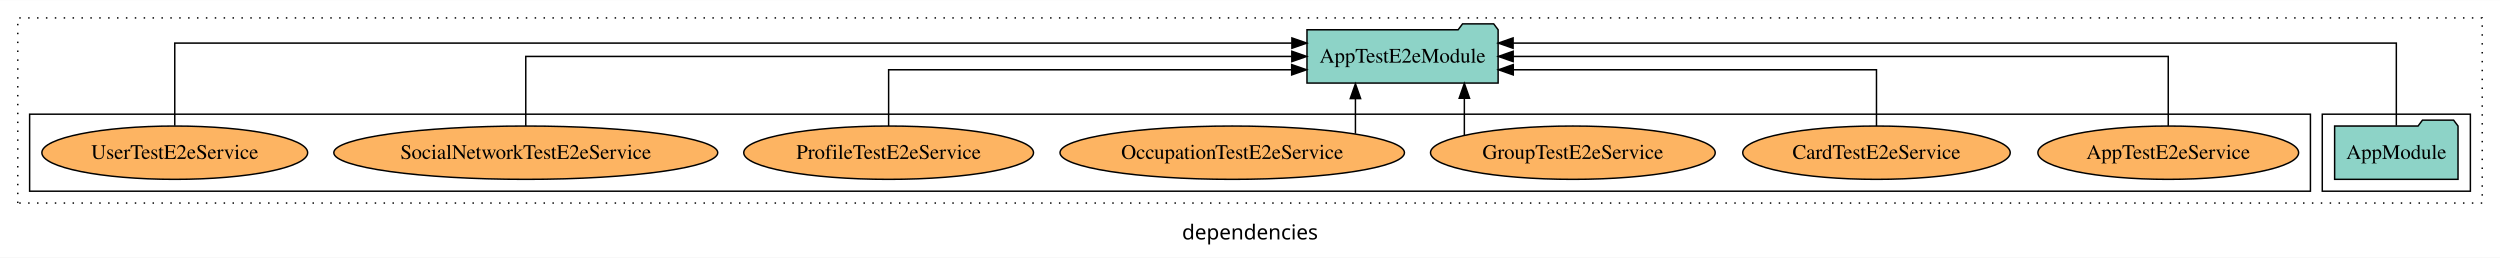
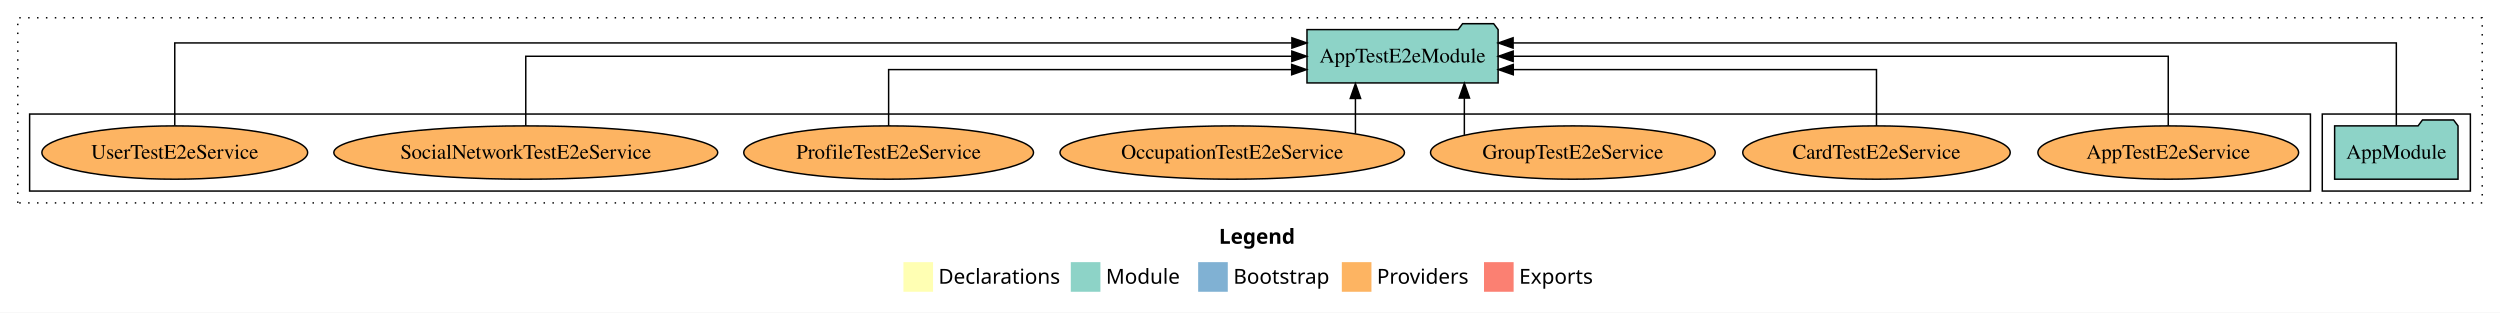
- <svg xmlns="http://www.w3.org/2000/svg" width="1688pt" height="174pt" viewBox="0.00 0.00 1688.00 173.80">
-   <g id="graph0" class="graph" transform="scale(1 1) rotate(0) translate(4 169.8)">
-     <polygon fill="white" stroke="transparent" points="-4,4 -4,-169.8 1684,-169.8 1684,4 -4,4" />
-     <text text-anchor="middle" x="840" y="-8.2" font-family="sans-serif" font-size="14.00">dependencies</text>
+ <svg xmlns="http://www.w3.org/2000/svg" width="1688pt" height="211pt" viewBox="0.00 0.00 1688.00 211.00">
+   <g id="graph0" class="graph" transform="scale(1 1) rotate(0) translate(4 207)">
+     <polygon fill="white" stroke="transparent" points="-4,4 -4,-207 1684,-207 1684,4 -4,4" />
+     <text text-anchor="start" x="819.01" y="-42.4" font-family="Times-12" font-weight="bold" font-size="14.00">Legend</text>
+     <polygon fill="#ffffb3" stroke="transparent" points="606,-10 606,-30 626,-30 626,-10 606,-10" />
+     <text text-anchor="start" x="629.63" y="-15.4" font-family="Times-12" font-size="14.00">  Declarations</text>
+     <polygon fill="#8dd3c7" stroke="transparent" points="719,-10 719,-30 739,-30 739,-10 719,-10" />
+     <text text-anchor="start" x="742.73" y="-15.4" font-family="Times-12" font-size="14.00">  Module</text>
+     <polygon fill="#80b1d3" stroke="transparent" points="805,-10 805,-30 825,-30 825,-10 805,-10" />
+     <text text-anchor="start" x="828.78" y="-15.4" font-family="Times-12" font-size="14.00">  Bootstrap</text>
+     <polygon fill="#fdb462" stroke="transparent" points="902,-10 902,-30 922,-30 922,-10 902,-10" />
+     <text text-anchor="start" x="925.67" y="-15.4" font-family="Times-12" font-size="14.00">  Providers</text>
+     <polygon fill="#fb8072" stroke="transparent" points="998,-10 998,-30 1018,-30 1018,-10 998,-10" />
+     <text text-anchor="start" x="1021.73" y="-15.4" font-family="Times-12" font-size="14.00">  Exports</text>
    <g id="clust1" class="cluster">
-       <polygon fill="none" stroke="black" stroke-dasharray="1,5" points="8,-32.8 8,-157.8 1672,-157.8 1672,-32.8 8,-32.8" />
+       <polygon fill="none" stroke="black" stroke-dasharray="1,5" points="8,-70 8,-195 1672,-195 1672,-70 8,-70" />
    </g>
    <g id="clust3" class="cluster">
-       <polygon fill="none" stroke="black" points="1564,-40.8 1564,-92.8 1664,-92.8 1664,-40.8 1564,-40.8" />
+       <polygon fill="none" stroke="black" points="1564,-78 1564,-130 1664,-130 1664,-78 1564,-78" />
    </g>
    <g id="clust6" class="cluster">
-       <polygon fill="none" stroke="black" points="16,-40.8 16,-92.8 1556,-92.8 1556,-40.8 16,-40.8" />
+       <polygon fill="none" stroke="black" points="16,-78 16,-130 1556,-130 1556,-78 16,-78" />
    </g>
    <g id="node1" class="node">
-       <polygon fill="#8dd3c7" stroke="black" points="1655.66,-84.8 1652.66,-88.8 1631.66,-88.8 1628.66,-84.8 1572.34,-84.8 1572.34,-48.8 1655.66,-48.8 1655.66,-84.8" />
-       <text text-anchor="middle" x="1614" y="-62.6" font-family="Times,serif" font-size="14.00">AppModule</text>
+       <polygon fill="#8dd3c7" stroke="black" points="1655.66,-122 1652.66,-126 1631.66,-126 1628.66,-122 1572.34,-122 1572.34,-86 1655.66,-86 1655.66,-122" />
+       <text text-anchor="middle" x="1614" y="-99.8" font-family="Times,serif" font-size="14.00">AppModule</text>
    </g>
    <g id="node2" class="node">
-       <polygon fill="#8dd3c7" stroke="black" points="1007.53,-149.8 1004.53,-153.8 983.53,-153.8 980.53,-149.8 878.47,-149.8 878.47,-113.8 1007.53,-113.8 1007.53,-149.8" />
-       <text text-anchor="middle" x="943" y="-127.6" font-family="Times,serif" font-size="14.00">AppTestE2eModule</text>
+       <polygon fill="#8dd3c7" stroke="black" points="1007.53,-187 1004.53,-191 983.53,-191 980.53,-187 878.47,-187 878.47,-151 1007.53,-151 1007.53,-187" />
+       <text text-anchor="middle" x="943" y="-164.8" font-family="Times,serif" font-size="14.00">AppTestE2eModule</text>
    </g>
    <g id="edge1" class="edge">
-       <path fill="none" stroke="black" d="M1614,-85.09C1614,-107.01 1614,-140.8 1614,-140.8 1614,-140.8 1017.64,-140.8 1017.64,-140.8" />
-       <polygon fill="black" stroke="black" points="1017.64,-137.3 1007.64,-140.8 1017.64,-144.3 1017.64,-137.3" />
+       <path fill="none" stroke="black" d="M1614,-122.29C1614,-144.21 1614,-178 1614,-178 1614,-178 1017.64,-178 1017.64,-178" />
+       <polygon fill="black" stroke="black" points="1017.64,-174.5 1007.64,-178 1017.64,-181.5 1017.64,-174.5" />
    </g>
    <g id="node3" class="node">
-       <ellipse fill="#fdb462" stroke="black" cx="1460" cy="-66.8" rx="88.03" ry="18" />
-       <text text-anchor="middle" x="1460" y="-62.6" font-family="Times,serif" font-size="14.00">AppTestE2eService</text>
+       <ellipse fill="#fdb462" stroke="black" cx="1460" cy="-104" rx="88.02" ry="18" />
+       <text text-anchor="middle" x="1460" y="-99.8" font-family="Times,serif" font-size="14.00">AppTestE2eService</text>
    </g>
    <g id="edge2" class="edge">
-       <path fill="none" stroke="black" d="M1460,-84.91C1460,-104.14 1460,-131.8 1460,-131.8 1460,-131.8 1017.69,-131.8 1017.69,-131.8" />
-       <polygon fill="black" stroke="black" points="1017.69,-128.3 1007.69,-131.8 1017.69,-135.3 1017.69,-128.3" />
+       <path fill="none" stroke="black" d="M1460,-122.11C1460,-141.34 1460,-169 1460,-169 1460,-169 1017.69,-169 1017.69,-169" />
+       <polygon fill="black" stroke="black" points="1017.69,-165.5 1007.69,-169 1017.69,-172.5 1017.69,-165.5" />
    </g>
    <g id="node4" class="node">
-       <ellipse fill="#fdb462" stroke="black" cx="1263" cy="-66.8" rx="90.31" ry="18" />
-       <text text-anchor="middle" x="1263" y="-62.6" font-family="Times,serif" font-size="14.00">CardTestE2eService</text>
+       <ellipse fill="#fdb462" stroke="black" cx="1263" cy="-104" rx="90.3" ry="18" />
+       <text text-anchor="middle" x="1263" y="-99.8" font-family="Times,serif" font-size="14.00">CardTestE2eService</text>
    </g>
    <g id="edge3" class="edge">
-       <path fill="none" stroke="black" d="M1263,-84.83C1263,-101.2 1263,-122.8 1263,-122.8 1263,-122.8 1017.76,-122.8 1017.76,-122.8" />
-       <polygon fill="black" stroke="black" points="1017.76,-119.3 1007.76,-122.8 1017.76,-126.3 1017.76,-119.3" />
+       <path fill="none" stroke="black" d="M1263,-122.03C1263,-138.4 1263,-160 1263,-160 1263,-160 1017.76,-160 1017.76,-160" />
+       <polygon fill="black" stroke="black" points="1017.76,-156.5 1007.76,-160 1017.76,-163.5 1017.76,-156.5" />
    </g>
    <g id="node5" class="node">
-       <ellipse fill="#fdb462" stroke="black" cx="1058" cy="-66.8" rx="96.12" ry="18" />
-       <text text-anchor="middle" x="1058" y="-62.6" font-family="Times,serif" font-size="14.00">GroupTestE2eService</text>
+       <ellipse fill="#fdb462" stroke="black" cx="1058" cy="-104" rx="96.11" ry="18" />
+       <text text-anchor="middle" x="1058" y="-99.8" font-family="Times,serif" font-size="14.00">GroupTestE2eService</text>
    </g>
    <g id="edge4" class="edge">
-       <path fill="none" stroke="black" d="M984.73,-78.72C984.73,-78.72 984.73,-103.57 984.73,-103.57" />
-       <polygon fill="black" stroke="black" points="981.23,-103.57 984.73,-113.57 988.23,-103.57 981.23,-103.57" />
+       <path fill="none" stroke="black" d="M984.73,-115.92C984.73,-115.92 984.73,-140.77 984.73,-140.77" />
+       <polygon fill="black" stroke="black" points="981.23,-140.77 984.73,-150.77 988.23,-140.77 981.23,-140.77" />
    </g>
    <g id="node6" class="node">
-       <ellipse fill="#fdb462" stroke="black" cx="828" cy="-66.8" rx="116.29" ry="18" />
-       <text text-anchor="middle" x="828" y="-62.6" font-family="Times,serif" font-size="14.00">OccupationTestE2eService</text>
+       <ellipse fill="#fdb462" stroke="black" cx="828" cy="-104" rx="116.29" ry="18" />
+       <text text-anchor="middle" x="828" y="-99.8" font-family="Times,serif" font-size="14.00">OccupationTestE2eService</text>
    </g>
    <g id="edge5" class="edge">
-       <path fill="none" stroke="black" d="M911.19,-79.64C911.19,-79.64 911.19,-103.32 911.19,-103.32" />
-       <polygon fill="black" stroke="black" points="907.69,-103.32 911.19,-113.32 914.69,-103.32 907.69,-103.32" />
+       <path fill="none" stroke="black" d="M911.19,-116.84C911.19,-116.84 911.19,-140.52 911.19,-140.52" />
+       <polygon fill="black" stroke="black" points="907.69,-140.52 911.19,-150.52 914.69,-140.52 907.69,-140.52" />
    </g>
    <g id="node7" class="node">
-       <ellipse fill="#fdb462" stroke="black" cx="596" cy="-66.8" rx="97.83" ry="18" />
-       <text text-anchor="middle" x="596" y="-62.6" font-family="Times,serif" font-size="14.00">ProfileTestE2eService</text>
+       <ellipse fill="#fdb462" stroke="black" cx="596" cy="-104" rx="97.82" ry="18" />
+       <text text-anchor="middle" x="596" y="-99.8" font-family="Times,serif" font-size="14.00">ProfileTestE2eService</text>
    </g>
    <g id="edge6" class="edge">
-       <path fill="none" stroke="black" d="M596,-84.83C596,-101.2 596,-122.8 596,-122.8 596,-122.8 868.14,-122.8 868.14,-122.8" />
-       <polygon fill="black" stroke="black" points="868.14,-126.3 878.14,-122.8 868.14,-119.3 868.14,-126.3" />
+       <path fill="none" stroke="black" d="M596,-122.03C596,-138.4 596,-160 596,-160 596,-160 868.14,-160 868.14,-160" />
+       <polygon fill="black" stroke="black" points="868.14,-163.5 878.14,-160 868.14,-156.5 868.14,-163.5" />
    </g>
    <g id="node8" class="node">
-       <ellipse fill="#fdb462" stroke="black" cx="351" cy="-66.8" rx="129.62" ry="18" />
-       <text text-anchor="middle" x="351" y="-62.6" font-family="Times,serif" font-size="14.00">SocialNetworkTestE2eService</text>
+       <ellipse fill="#fdb462" stroke="black" cx="351" cy="-104" rx="129.61" ry="18" />
+       <text text-anchor="middle" x="351" y="-99.8" font-family="Times,serif" font-size="14.00">SocialNetworkTestE2eService</text>
    </g>
    <g id="edge7" class="edge">
-       <path fill="none" stroke="black" d="M351,-84.91C351,-104.14 351,-131.8 351,-131.8 351,-131.8 868.24,-131.8 868.24,-131.8" />
-       <polygon fill="black" stroke="black" points="868.24,-135.3 878.24,-131.8 868.24,-128.3 868.24,-135.3" />
+       <path fill="none" stroke="black" d="M351,-122.11C351,-141.34 351,-169 351,-169 351,-169 868.24,-169 868.24,-169" />
+       <polygon fill="black" stroke="black" points="868.24,-172.5 878.24,-169 868.24,-165.5 868.24,-172.5" />
    </g>
    <g id="node9" class="node">
-       <ellipse fill="#fdb462" stroke="black" cx="114" cy="-66.8" rx="89.73" ry="18" />
-       <text text-anchor="middle" x="114" y="-62.6" font-family="Times,serif" font-size="14.00">UserTestE2eService</text>
+       <ellipse fill="#fdb462" stroke="black" cx="114" cy="-104" rx="89.72" ry="18" />
+       <text text-anchor="middle" x="114" y="-99.8" font-family="Times,serif" font-size="14.00">UserTestE2eService</text>
    </g>
    <g id="edge8" class="edge">
-       <path fill="none" stroke="black" d="M114,-85.09C114,-107.01 114,-140.8 114,-140.8 114,-140.8 868.3,-140.8 868.3,-140.8" />
-       <polygon fill="black" stroke="black" points="868.3,-144.3 878.3,-140.8 868.3,-137.3 868.3,-144.3" />
+       <path fill="none" stroke="black" d="M114,-122.29C114,-144.21 114,-178 114,-178 114,-178 868.3,-178 868.3,-178" />
+       <polygon fill="black" stroke="black" points="868.3,-181.5 878.3,-178 868.3,-174.5 868.3,-181.5" />
    </g>
  </g>
</svg>
